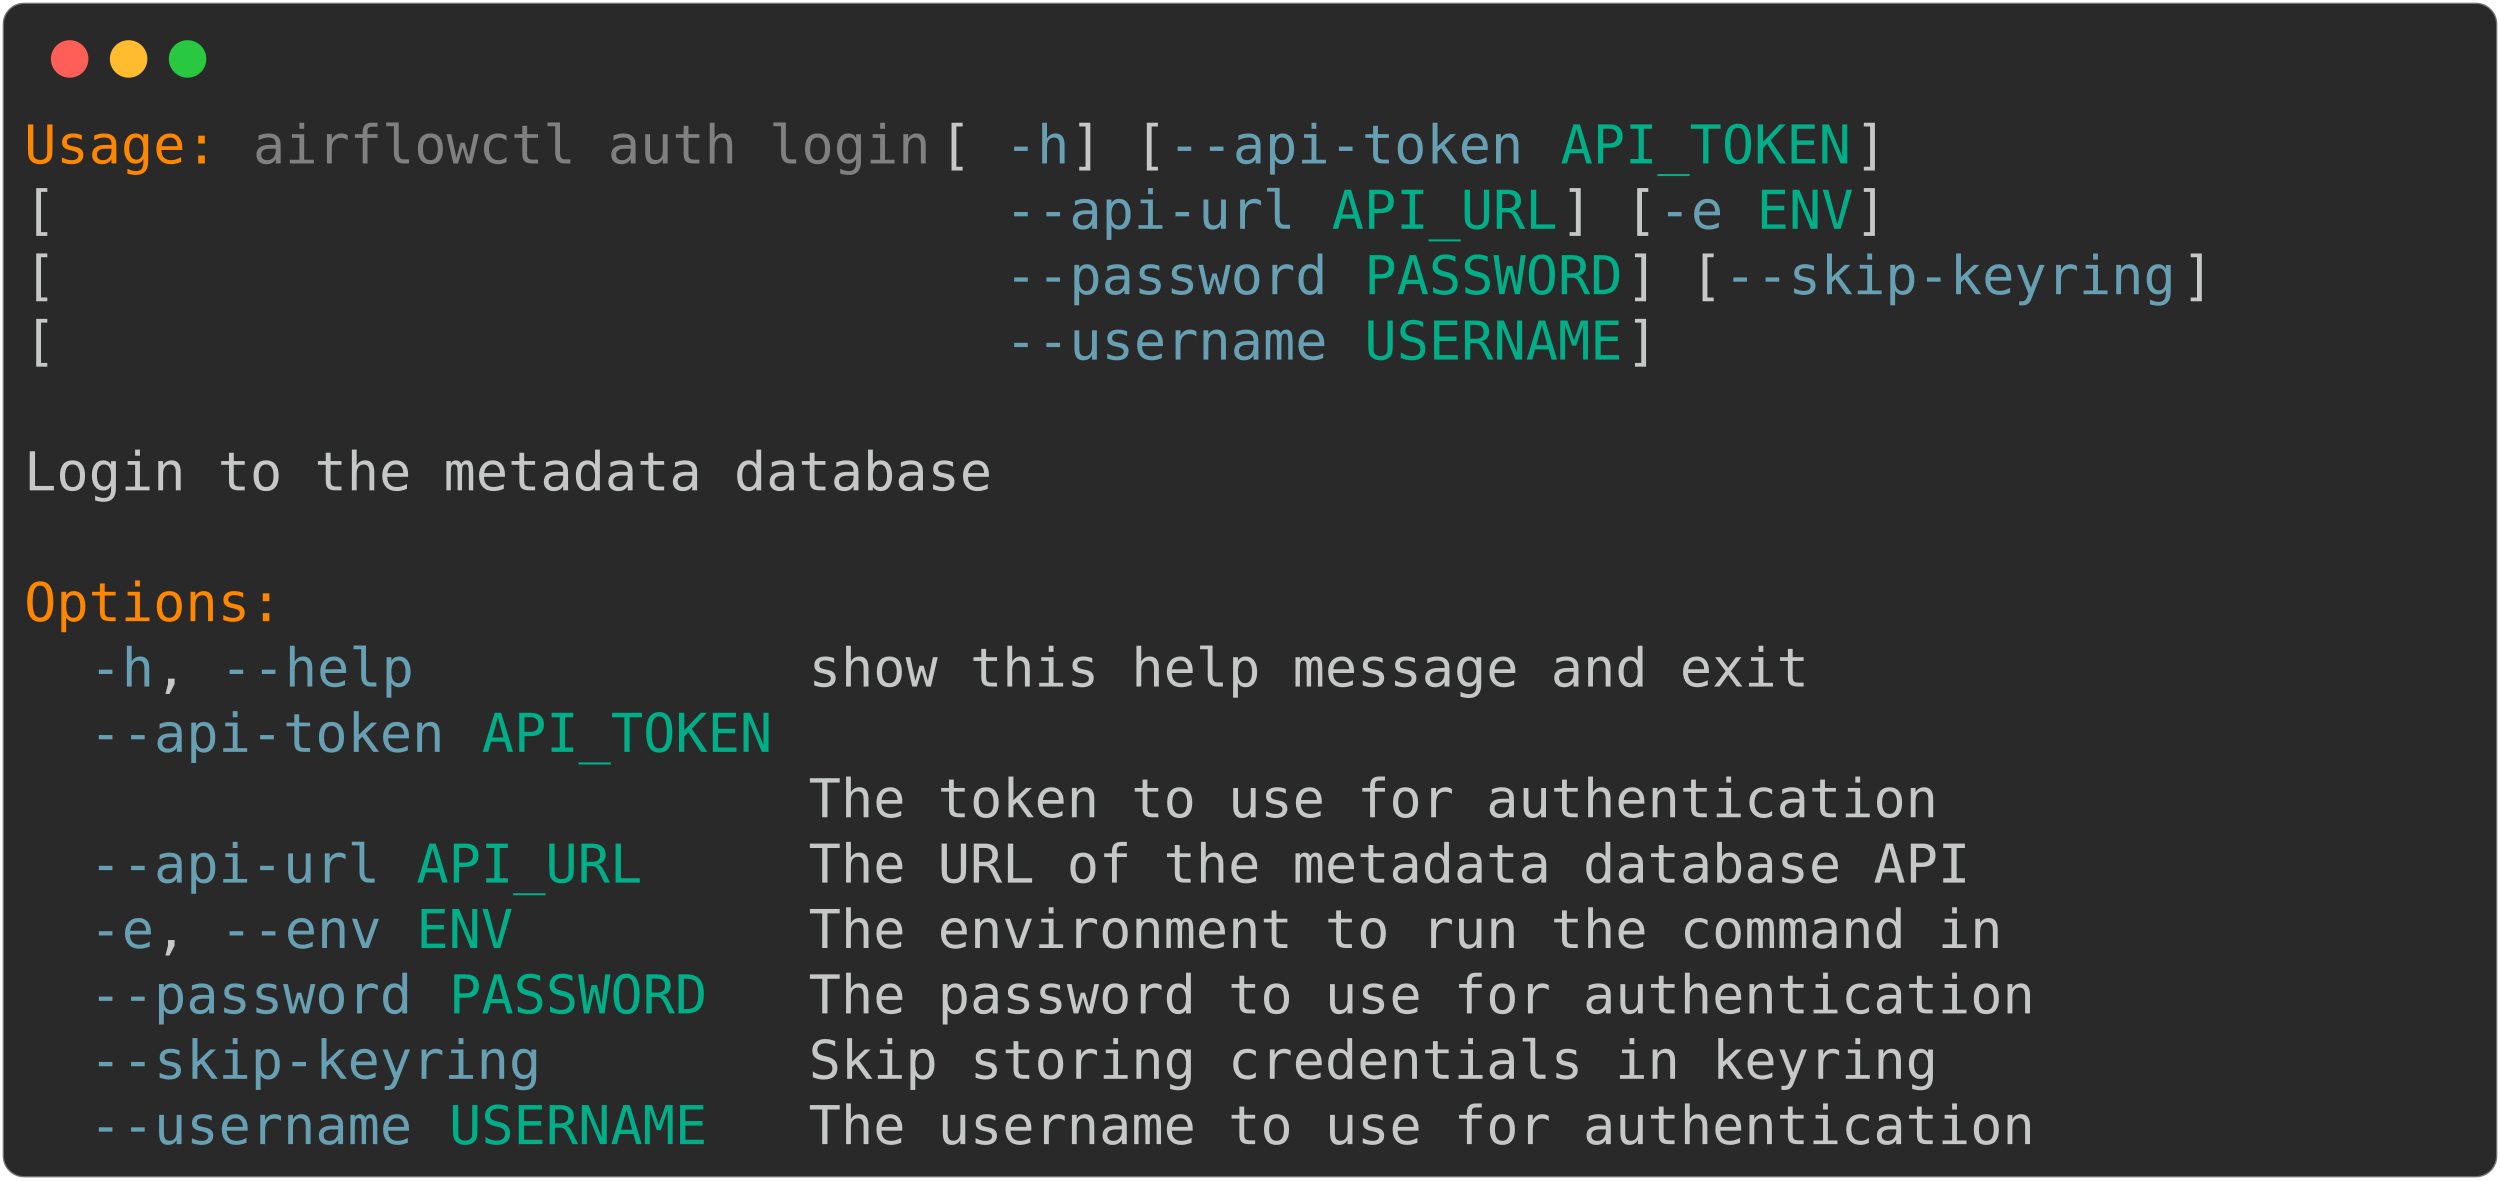
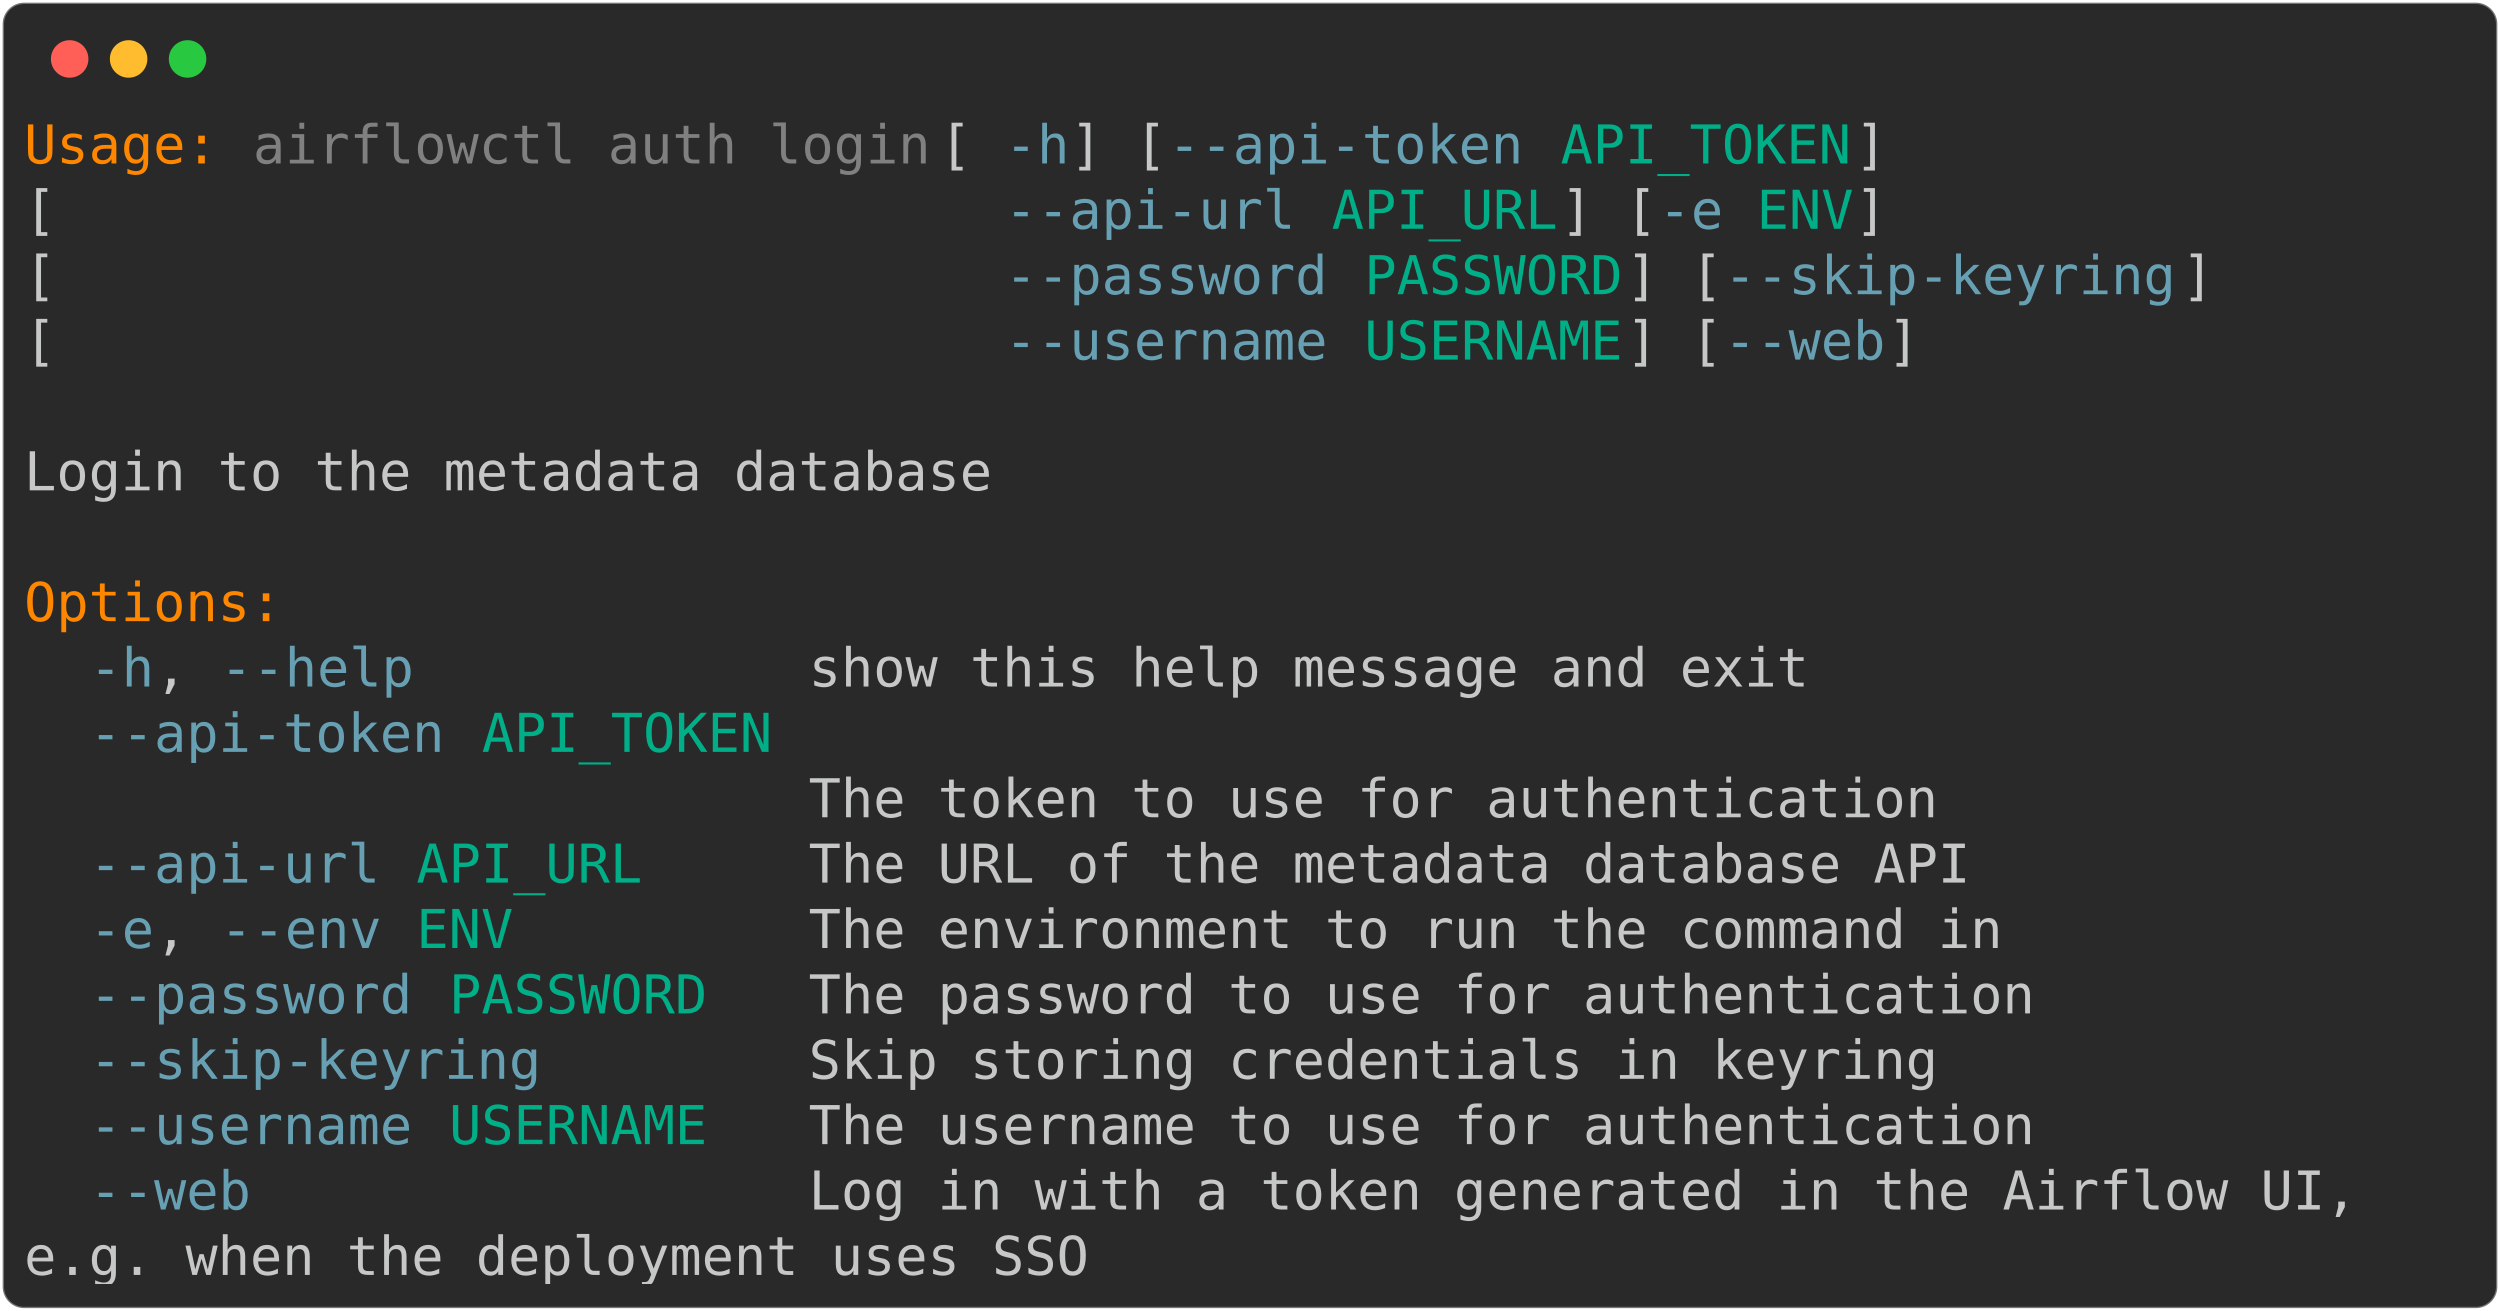
- <svg xmlns="http://www.w3.org/2000/svg" class="rich-terminal" viewBox="0 0 933 440.4">
+ <svg xmlns="http://www.w3.org/2000/svg" class="rich-terminal" viewBox="0 0 933 489.2">
  <style>

    @font-face {
        font-family: "Fira Code";
        src: local("FiraCode-Regular"),
                url("https://cdnjs.cloudflare.com/ajax/libs/firacode/6.2.0/woff2/FiraCode-Regular.woff2") format("woff2"),
                url("https://cdnjs.cloudflare.com/ajax/libs/firacode/6.2.0/woff/FiraCode-Regular.woff") format("woff");
        font-style: normal;
        font-weight: 400;
    }
    @font-face {
        font-family: "Fira Code";
        src: local("FiraCode-Bold"),
                url("https://cdnjs.cloudflare.com/ajax/libs/firacode/6.2.0/woff2/FiraCode-Bold.woff2") format("woff2"),
                url("https://cdnjs.cloudflare.com/ajax/libs/firacode/6.2.0/woff/FiraCode-Bold.woff") format("woff");
        font-style: bold;
        font-weight: 700;
    }

-     .terminal-2514228680-matrix {
+     .terminal-1511238135-matrix {
        font-family: Fira Code, monospace;
        font-size: 20px;
        line-height: 24.4px;
        font-variant-east-asian: full-width;
    }

-     .terminal-2514228680-title {
+     .terminal-1511238135-title {
        font-size: 18px;
        font-weight: bold;
        font-family: arial;
    }

-     .terminal-2514228680-r1 { fill: #ff8700 }
- .terminal-2514228680-r2 { fill: #c5c8c6 }
- .terminal-2514228680-r3 { fill: #808080 }
- .terminal-2514228680-r4 { fill: #68a0b3 }
- .terminal-2514228680-r5 { fill: #00af87 }
+     .terminal-1511238135-r1 { fill: #ff8700 }
+ .terminal-1511238135-r2 { fill: #c5c8c6 }
+ .terminal-1511238135-r3 { fill: #808080 }
+ .terminal-1511238135-r4 { fill: #68a0b3 }
+ .terminal-1511238135-r5 { fill: #00af87 }
    </style>
  <defs>
-     <clipPath id="terminal-2514228680-clip-terminal">
-       <rect x="0" y="0" width="914.0" height="389.4" />
+     <clipPath id="terminal-1511238135-clip-terminal">
+       <rect x="0" y="0" width="914.0" height="438.2" />
    </clipPath>
-     <clipPath id="terminal-2514228680-line-0">
+     <clipPath id="terminal-1511238135-line-0">
      <rect x="0" y="1.5" width="915" height="24.65" />
    </clipPath>
-     <clipPath id="terminal-2514228680-line-1">
+     <clipPath id="terminal-1511238135-line-1">
      <rect x="0" y="25.9" width="915" height="24.65" />
    </clipPath>
-     <clipPath id="terminal-2514228680-line-2">
+     <clipPath id="terminal-1511238135-line-2">
      <rect x="0" y="50.3" width="915" height="24.65" />
    </clipPath>
-     <clipPath id="terminal-2514228680-line-3">
+     <clipPath id="terminal-1511238135-line-3">
      <rect x="0" y="74.7" width="915" height="24.65" />
    </clipPath>
-     <clipPath id="terminal-2514228680-line-4">
+     <clipPath id="terminal-1511238135-line-4">
      <rect x="0" y="99.1" width="915" height="24.65" />
    </clipPath>
-     <clipPath id="terminal-2514228680-line-5">
+     <clipPath id="terminal-1511238135-line-5">
      <rect x="0" y="123.5" width="915" height="24.65" />
    </clipPath>
-     <clipPath id="terminal-2514228680-line-6">
+     <clipPath id="terminal-1511238135-line-6">
      <rect x="0" y="147.9" width="915" height="24.65" />
    </clipPath>
-     <clipPath id="terminal-2514228680-line-7">
+     <clipPath id="terminal-1511238135-line-7">
      <rect x="0" y="172.3" width="915" height="24.65" />
    </clipPath>
-     <clipPath id="terminal-2514228680-line-8">
+     <clipPath id="terminal-1511238135-line-8">
      <rect x="0" y="196.7" width="915" height="24.65" />
    </clipPath>
-     <clipPath id="terminal-2514228680-line-9">
+     <clipPath id="terminal-1511238135-line-9">
      <rect x="0" y="221.1" width="915" height="24.65" />
    </clipPath>
-     <clipPath id="terminal-2514228680-line-10">
+     <clipPath id="terminal-1511238135-line-10">
      <rect x="0" y="245.5" width="915" height="24.65" />
    </clipPath>
-     <clipPath id="terminal-2514228680-line-11">
+     <clipPath id="terminal-1511238135-line-11">
      <rect x="0" y="269.9" width="915" height="24.65" />
    </clipPath>
-     <clipPath id="terminal-2514228680-line-12">
+     <clipPath id="terminal-1511238135-line-12">
      <rect x="0" y="294.3" width="915" height="24.65" />
    </clipPath>
-     <clipPath id="terminal-2514228680-line-13">
+     <clipPath id="terminal-1511238135-line-13">
      <rect x="0" y="318.7" width="915" height="24.65" />
    </clipPath>
-     <clipPath id="terminal-2514228680-line-14">
+     <clipPath id="terminal-1511238135-line-14">
      <rect x="0" y="343.1" width="915" height="24.65" />
    </clipPath>
+     <clipPath id="terminal-1511238135-line-15">
+       <rect x="0" y="367.5" width="915" height="24.65" />
+     </clipPath>
+     <clipPath id="terminal-1511238135-line-16">
+       <rect x="0" y="391.9" width="915" height="24.65" />
+     </clipPath>
  </defs>
-   <rect fill="#292929" stroke="rgba(255,255,255,0.35)" stroke-width="1" x="1" y="1" width="931" height="438.4" rx="8" />
+   <rect fill="#292929" stroke="rgba(255,255,255,0.35)" stroke-width="1" x="1" y="1" width="931" height="487.2" rx="8" />
  <g transform="translate(26,22)">
    <circle cx="0" cy="0" r="7" fill="#ff5f57" />
    <circle cx="22" cy="0" r="7" fill="#febc2e" />
    <circle cx="44" cy="0" r="7" fill="#28c840" />
  </g>
-   <g transform="translate(9, 41)" clip-path="url(#terminal-2514228680-clip-terminal)">
-     <g class="terminal-2514228680-matrix">
-       <text class="terminal-2514228680-r1" x="0" y="20" textLength="73.2" clip-path="url(#terminal-2514228680-line-0)">Usage:</text>
-       <text class="terminal-2514228680-r3" x="85.4" y="20" textLength="256.2" clip-path="url(#terminal-2514228680-line-0)">airflowctl auth login</text>
-       <text class="terminal-2514228680-r2" x="341.6" y="20" textLength="24.4" clip-path="url(#terminal-2514228680-line-0)"> [</text>
-       <text class="terminal-2514228680-r4" x="366" y="20" textLength="24.4" clip-path="url(#terminal-2514228680-line-0)">-h</text>
-       <text class="terminal-2514228680-r2" x="390.4" y="20" textLength="36.6" clip-path="url(#terminal-2514228680-line-0)">] [</text>
-       <text class="terminal-2514228680-r4" x="427" y="20" textLength="134.2" clip-path="url(#terminal-2514228680-line-0)">--api-token</text>
-       <text class="terminal-2514228680-r5" x="573.4" y="20" textLength="109.8" clip-path="url(#terminal-2514228680-line-0)">API_TOKEN</text>
-       <text class="terminal-2514228680-r2" x="683.2" y="20" textLength="12.2" clip-path="url(#terminal-2514228680-line-0)">]</text>
-       <text class="terminal-2514228680-r2" x="915" y="20" textLength="12.2" clip-path="url(#terminal-2514228680-line-0)">
+   <g transform="translate(9, 41)" clip-path="url(#terminal-1511238135-clip-terminal)">
+     <g class="terminal-1511238135-matrix">
+       <text class="terminal-1511238135-r1" x="0" y="20" textLength="73.2" clip-path="url(#terminal-1511238135-line-0)">Usage:</text>
+       <text class="terminal-1511238135-r3" x="85.4" y="20" textLength="256.2" clip-path="url(#terminal-1511238135-line-0)">airflowctl auth login</text>
+       <text class="terminal-1511238135-r2" x="341.6" y="20" textLength="24.4" clip-path="url(#terminal-1511238135-line-0)"> [</text>
+       <text class="terminal-1511238135-r4" x="366" y="20" textLength="24.4" clip-path="url(#terminal-1511238135-line-0)">-h</text>
+       <text class="terminal-1511238135-r2" x="390.4" y="20" textLength="36.6" clip-path="url(#terminal-1511238135-line-0)">] [</text>
+       <text class="terminal-1511238135-r4" x="427" y="20" textLength="134.2" clip-path="url(#terminal-1511238135-line-0)">--api-token</text>
+       <text class="terminal-1511238135-r5" x="573.4" y="20" textLength="109.8" clip-path="url(#terminal-1511238135-line-0)">API_TOKEN</text>
+       <text class="terminal-1511238135-r2" x="683.2" y="20" textLength="12.2" clip-path="url(#terminal-1511238135-line-0)">]</text>
+       <text class="terminal-1511238135-r2" x="915" y="20" textLength="12.2" clip-path="url(#terminal-1511238135-line-0)">
</text>
-       <text class="terminal-2514228680-r2" x="0" y="44.4" textLength="366" clip-path="url(#terminal-2514228680-line-1)">                             [</text>
-       <text class="terminal-2514228680-r4" x="366" y="44.4" textLength="109.8" clip-path="url(#terminal-2514228680-line-1)">--api-url</text>
-       <text class="terminal-2514228680-r5" x="488" y="44.4" textLength="85.4" clip-path="url(#terminal-2514228680-line-1)">API_URL</text>
-       <text class="terminal-2514228680-r2" x="573.4" y="44.4" textLength="36.6" clip-path="url(#terminal-2514228680-line-1)">] [</text>
-       <text class="terminal-2514228680-r4" x="610" y="44.4" textLength="24.4" clip-path="url(#terminal-2514228680-line-1)">-e</text>
-       <text class="terminal-2514228680-r5" x="646.6" y="44.4" textLength="36.6" clip-path="url(#terminal-2514228680-line-1)">ENV</text>
-       <text class="terminal-2514228680-r2" x="683.2" y="44.4" textLength="12.2" clip-path="url(#terminal-2514228680-line-1)">]</text>
-       <text class="terminal-2514228680-r2" x="915" y="44.4" textLength="12.2" clip-path="url(#terminal-2514228680-line-1)">
+       <text class="terminal-1511238135-r2" x="0" y="44.4" textLength="366" clip-path="url(#terminal-1511238135-line-1)">                             [</text>
+       <text class="terminal-1511238135-r4" x="366" y="44.4" textLength="109.8" clip-path="url(#terminal-1511238135-line-1)">--api-url</text>
+       <text class="terminal-1511238135-r5" x="488" y="44.4" textLength="85.4" clip-path="url(#terminal-1511238135-line-1)">API_URL</text>
+       <text class="terminal-1511238135-r2" x="573.4" y="44.4" textLength="36.6" clip-path="url(#terminal-1511238135-line-1)">] [</text>
+       <text class="terminal-1511238135-r4" x="610" y="44.4" textLength="24.4" clip-path="url(#terminal-1511238135-line-1)">-e</text>
+       <text class="terminal-1511238135-r5" x="646.6" y="44.4" textLength="36.6" clip-path="url(#terminal-1511238135-line-1)">ENV</text>
+       <text class="terminal-1511238135-r2" x="683.2" y="44.4" textLength="12.2" clip-path="url(#terminal-1511238135-line-1)">]</text>
+       <text class="terminal-1511238135-r2" x="915" y="44.4" textLength="12.2" clip-path="url(#terminal-1511238135-line-1)">
</text>
-       <text class="terminal-2514228680-r2" x="0" y="68.8" textLength="366" clip-path="url(#terminal-2514228680-line-2)">                             [</text>
-       <text class="terminal-2514228680-r4" x="366" y="68.8" textLength="122" clip-path="url(#terminal-2514228680-line-2)">--password</text>
-       <text class="terminal-2514228680-r5" x="500.2" y="68.8" textLength="97.6" clip-path="url(#terminal-2514228680-line-2)">PASSWORD</text>
-       <text class="terminal-2514228680-r2" x="597.8" y="68.8" textLength="36.6" clip-path="url(#terminal-2514228680-line-2)">] [</text>
-       <text class="terminal-2514228680-r4" x="634.4" y="68.8" textLength="170.8" clip-path="url(#terminal-2514228680-line-2)">--skip-keyring</text>
-       <text class="terminal-2514228680-r2" x="805.2" y="68.8" textLength="12.2" clip-path="url(#terminal-2514228680-line-2)">]</text>
-       <text class="terminal-2514228680-r2" x="915" y="68.8" textLength="12.2" clip-path="url(#terminal-2514228680-line-2)">
+       <text class="terminal-1511238135-r2" x="0" y="68.8" textLength="366" clip-path="url(#terminal-1511238135-line-2)">                             [</text>
+       <text class="terminal-1511238135-r4" x="366" y="68.8" textLength="122" clip-path="url(#terminal-1511238135-line-2)">--password</text>
+       <text class="terminal-1511238135-r5" x="500.2" y="68.8" textLength="97.6" clip-path="url(#terminal-1511238135-line-2)">PASSWORD</text>
+       <text class="terminal-1511238135-r2" x="597.8" y="68.8" textLength="36.6" clip-path="url(#terminal-1511238135-line-2)">] [</text>
+       <text class="terminal-1511238135-r4" x="634.4" y="68.8" textLength="170.8" clip-path="url(#terminal-1511238135-line-2)">--skip-keyring</text>
+       <text class="terminal-1511238135-r2" x="805.2" y="68.8" textLength="12.2" clip-path="url(#terminal-1511238135-line-2)">]</text>
+       <text class="terminal-1511238135-r2" x="915" y="68.8" textLength="12.2" clip-path="url(#terminal-1511238135-line-2)">
</text>
-       <text class="terminal-2514228680-r2" x="0" y="93.2" textLength="366" clip-path="url(#terminal-2514228680-line-3)">                             [</text>
-       <text class="terminal-2514228680-r4" x="366" y="93.2" textLength="122" clip-path="url(#terminal-2514228680-line-3)">--username</text>
-       <text class="terminal-2514228680-r5" x="500.2" y="93.2" textLength="97.6" clip-path="url(#terminal-2514228680-line-3)">USERNAME</text>
-       <text class="terminal-2514228680-r2" x="597.8" y="93.2" textLength="12.2" clip-path="url(#terminal-2514228680-line-3)">]</text>
-       <text class="terminal-2514228680-r2" x="915" y="93.2" textLength="12.2" clip-path="url(#terminal-2514228680-line-3)">
+       <text class="terminal-1511238135-r2" x="0" y="93.2" textLength="366" clip-path="url(#terminal-1511238135-line-3)">                             [</text>
+       <text class="terminal-1511238135-r4" x="366" y="93.2" textLength="122" clip-path="url(#terminal-1511238135-line-3)">--username</text>
+       <text class="terminal-1511238135-r5" x="500.2" y="93.2" textLength="97.6" clip-path="url(#terminal-1511238135-line-3)">USERNAME</text>
+       <text class="terminal-1511238135-r2" x="597.8" y="93.2" textLength="36.6" clip-path="url(#terminal-1511238135-line-3)">] [</text>
+       <text class="terminal-1511238135-r4" x="634.4" y="93.2" textLength="61" clip-path="url(#terminal-1511238135-line-3)">--web</text>
+       <text class="terminal-1511238135-r2" x="695.4" y="93.2" textLength="12.2" clip-path="url(#terminal-1511238135-line-3)">]</text>
+       <text class="terminal-1511238135-r2" x="915" y="93.2" textLength="12.2" clip-path="url(#terminal-1511238135-line-3)">
</text>
-       <text class="terminal-2514228680-r2" x="915" y="117.6" textLength="12.2" clip-path="url(#terminal-2514228680-line-4)">
+       <text class="terminal-1511238135-r2" x="915" y="117.6" textLength="12.2" clip-path="url(#terminal-1511238135-line-4)">
</text>
-       <text class="terminal-2514228680-r2" x="0" y="142" textLength="366" clip-path="url(#terminal-2514228680-line-5)">Login to the metadata database</text>
-       <text class="terminal-2514228680-r2" x="915" y="142" textLength="12.2" clip-path="url(#terminal-2514228680-line-5)">
+       <text class="terminal-1511238135-r2" x="0" y="142" textLength="366" clip-path="url(#terminal-1511238135-line-5)">Login to the metadata database</text>
+       <text class="terminal-1511238135-r2" x="915" y="142" textLength="12.2" clip-path="url(#terminal-1511238135-line-5)">
</text>
-       <text class="terminal-2514228680-r2" x="915" y="166.4" textLength="12.2" clip-path="url(#terminal-2514228680-line-6)">
+       <text class="terminal-1511238135-r2" x="915" y="166.4" textLength="12.2" clip-path="url(#terminal-1511238135-line-6)">
</text>
-       <text class="terminal-2514228680-r1" x="0" y="190.8" textLength="97.6" clip-path="url(#terminal-2514228680-line-7)">Options:</text>
-       <text class="terminal-2514228680-r2" x="915" y="190.8" textLength="12.2" clip-path="url(#terminal-2514228680-line-7)">
+       <text class="terminal-1511238135-r1" x="0" y="190.8" textLength="97.6" clip-path="url(#terminal-1511238135-line-7)">Options:</text>
+       <text class="terminal-1511238135-r2" x="915" y="190.8" textLength="12.2" clip-path="url(#terminal-1511238135-line-7)">
</text>
-       <text class="terminal-2514228680-r4" x="24.4" y="215.2" textLength="24.4" clip-path="url(#terminal-2514228680-line-8)">-h</text>
-       <text class="terminal-2514228680-r2" x="48.8" y="215.2" textLength="24.4" clip-path="url(#terminal-2514228680-line-8)">, </text>
-       <text class="terminal-2514228680-r4" x="73.2" y="215.2" textLength="73.2" clip-path="url(#terminal-2514228680-line-8)">--help</text>
-       <text class="terminal-2514228680-r2" x="292.8" y="215.2" textLength="378.2" clip-path="url(#terminal-2514228680-line-8)">show this help message and exit</text>
-       <text class="terminal-2514228680-r2" x="915" y="215.2" textLength="12.2" clip-path="url(#terminal-2514228680-line-8)">
+       <text class="terminal-1511238135-r4" x="24.4" y="215.2" textLength="24.4" clip-path="url(#terminal-1511238135-line-8)">-h</text>
+       <text class="terminal-1511238135-r2" x="48.8" y="215.2" textLength="24.4" clip-path="url(#terminal-1511238135-line-8)">, </text>
+       <text class="terminal-1511238135-r4" x="73.2" y="215.2" textLength="73.2" clip-path="url(#terminal-1511238135-line-8)">--help</text>
+       <text class="terminal-1511238135-r2" x="292.8" y="215.2" textLength="378.2" clip-path="url(#terminal-1511238135-line-8)">show this help message and exit</text>
+       <text class="terminal-1511238135-r2" x="915" y="215.2" textLength="12.2" clip-path="url(#terminal-1511238135-line-8)">
</text>
-       <text class="terminal-2514228680-r4" x="24.4" y="239.6" textLength="134.2" clip-path="url(#terminal-2514228680-line-9)">--api-token</text>
-       <text class="terminal-2514228680-r5" x="170.8" y="239.6" textLength="109.8" clip-path="url(#terminal-2514228680-line-9)">API_TOKEN</text>
-       <text class="terminal-2514228680-r2" x="915" y="239.6" textLength="12.2" clip-path="url(#terminal-2514228680-line-9)">
+       <text class="terminal-1511238135-r4" x="24.4" y="239.6" textLength="134.2" clip-path="url(#terminal-1511238135-line-9)">--api-token</text>
+       <text class="terminal-1511238135-r5" x="170.8" y="239.6" textLength="109.8" clip-path="url(#terminal-1511238135-line-9)">API_TOKEN</text>
+       <text class="terminal-1511238135-r2" x="915" y="239.6" textLength="12.2" clip-path="url(#terminal-1511238135-line-9)">
</text>
-       <text class="terminal-2514228680-r2" x="292.8" y="264" textLength="427" clip-path="url(#terminal-2514228680-line-10)">The token to use for authentication</text>
-       <text class="terminal-2514228680-r2" x="915" y="264" textLength="12.2" clip-path="url(#terminal-2514228680-line-10)">
+       <text class="terminal-1511238135-r2" x="292.8" y="264" textLength="427" clip-path="url(#terminal-1511238135-line-10)">The token to use for authentication</text>
+       <text class="terminal-1511238135-r2" x="915" y="264" textLength="12.2" clip-path="url(#terminal-1511238135-line-10)">
</text>
-       <text class="terminal-2514228680-r4" x="24.4" y="288.4" textLength="109.8" clip-path="url(#terminal-2514228680-line-11)">--api-url</text>
-       <text class="terminal-2514228680-r5" x="146.4" y="288.4" textLength="85.4" clip-path="url(#terminal-2514228680-line-11)">API_URL</text>
-       <text class="terminal-2514228680-r2" x="292.8" y="288.4" textLength="439.2" clip-path="url(#terminal-2514228680-line-11)">The URL of the metadata database API</text>
-       <text class="terminal-2514228680-r2" x="915" y="288.4" textLength="12.2" clip-path="url(#terminal-2514228680-line-11)">
+       <text class="terminal-1511238135-r4" x="24.4" y="288.4" textLength="109.8" clip-path="url(#terminal-1511238135-line-11)">--api-url</text>
+       <text class="terminal-1511238135-r5" x="146.4" y="288.4" textLength="85.4" clip-path="url(#terminal-1511238135-line-11)">API_URL</text>
+       <text class="terminal-1511238135-r2" x="292.8" y="288.4" textLength="439.2" clip-path="url(#terminal-1511238135-line-11)">The URL of the metadata database API</text>
+       <text class="terminal-1511238135-r2" x="915" y="288.4" textLength="12.2" clip-path="url(#terminal-1511238135-line-11)">
</text>
-       <text class="terminal-2514228680-r4" x="24.4" y="312.8" textLength="24.4" clip-path="url(#terminal-2514228680-line-12)">-e</text>
-       <text class="terminal-2514228680-r2" x="48.8" y="312.8" textLength="24.4" clip-path="url(#terminal-2514228680-line-12)">, </text>
-       <text class="terminal-2514228680-r4" x="73.2" y="312.8" textLength="61" clip-path="url(#terminal-2514228680-line-12)">--env</text>
-       <text class="terminal-2514228680-r5" x="146.4" y="312.8" textLength="36.6" clip-path="url(#terminal-2514228680-line-12)">ENV</text>
-       <text class="terminal-2514228680-r2" x="292.8" y="312.8" textLength="451.4" clip-path="url(#terminal-2514228680-line-12)">The environment to run the command in</text>
-       <text class="terminal-2514228680-r2" x="915" y="312.8" textLength="12.2" clip-path="url(#terminal-2514228680-line-12)">
+       <text class="terminal-1511238135-r4" x="24.4" y="312.8" textLength="24.4" clip-path="url(#terminal-1511238135-line-12)">-e</text>
+       <text class="terminal-1511238135-r2" x="48.8" y="312.8" textLength="24.4" clip-path="url(#terminal-1511238135-line-12)">, </text>
+       <text class="terminal-1511238135-r4" x="73.2" y="312.8" textLength="61" clip-path="url(#terminal-1511238135-line-12)">--env</text>
+       <text class="terminal-1511238135-r5" x="146.4" y="312.8" textLength="36.6" clip-path="url(#terminal-1511238135-line-12)">ENV</text>
+       <text class="terminal-1511238135-r2" x="292.8" y="312.8" textLength="451.4" clip-path="url(#terminal-1511238135-line-12)">The environment to run the command in</text>
+       <text class="terminal-1511238135-r2" x="915" y="312.8" textLength="12.2" clip-path="url(#terminal-1511238135-line-12)">
</text>
-       <text class="terminal-2514228680-r4" x="24.4" y="337.2" textLength="122" clip-path="url(#terminal-2514228680-line-13)">--password</text>
-       <text class="terminal-2514228680-r5" x="158.6" y="337.2" textLength="97.6" clip-path="url(#terminal-2514228680-line-13)">PASSWORD</text>
-       <text class="terminal-2514228680-r2" x="292.8" y="337.2" textLength="463.6" clip-path="url(#terminal-2514228680-line-13)">The password to use for authentication</text>
-       <text class="terminal-2514228680-r2" x="915" y="337.2" textLength="12.2" clip-path="url(#terminal-2514228680-line-13)">
+       <text class="terminal-1511238135-r4" x="24.4" y="337.2" textLength="122" clip-path="url(#terminal-1511238135-line-13)">--password</text>
+       <text class="terminal-1511238135-r5" x="158.6" y="337.2" textLength="97.6" clip-path="url(#terminal-1511238135-line-13)">PASSWORD</text>
+       <text class="terminal-1511238135-r2" x="292.8" y="337.2" textLength="463.6" clip-path="url(#terminal-1511238135-line-13)">The password to use for authentication</text>
+       <text class="terminal-1511238135-r2" x="915" y="337.2" textLength="12.2" clip-path="url(#terminal-1511238135-line-13)">
</text>
-       <text class="terminal-2514228680-r4" x="24.4" y="361.6" textLength="170.8" clip-path="url(#terminal-2514228680-line-14)">--skip-keyring</text>
-       <text class="terminal-2514228680-r2" x="292.8" y="361.6" textLength="427" clip-path="url(#terminal-2514228680-line-14)">Skip storing credentials in keyring</text>
-       <text class="terminal-2514228680-r2" x="915" y="361.6" textLength="12.2" clip-path="url(#terminal-2514228680-line-14)">
+       <text class="terminal-1511238135-r4" x="24.4" y="361.6" textLength="170.8" clip-path="url(#terminal-1511238135-line-14)">--skip-keyring</text>
+       <text class="terminal-1511238135-r2" x="292.8" y="361.6" textLength="427" clip-path="url(#terminal-1511238135-line-14)">Skip storing credentials in keyring</text>
+       <text class="terminal-1511238135-r2" x="915" y="361.6" textLength="12.2" clip-path="url(#terminal-1511238135-line-14)">
</text>
-       <text class="terminal-2514228680-r4" x="24.4" y="386" textLength="122" clip-path="url(#terminal-2514228680-line-15)">--username</text>
-       <text class="terminal-2514228680-r5" x="158.6" y="386" textLength="97.6" clip-path="url(#terminal-2514228680-line-15)">USERNAME</text>
-       <text class="terminal-2514228680-r2" x="292.8" y="386" textLength="463.6" clip-path="url(#terminal-2514228680-line-15)">The username to use for authentication</text>
-       <text class="terminal-2514228680-r2" x="915" y="386" textLength="12.2" clip-path="url(#terminal-2514228680-line-15)">
+       <text class="terminal-1511238135-r4" x="24.4" y="386" textLength="122" clip-path="url(#terminal-1511238135-line-15)">--username</text>
+       <text class="terminal-1511238135-r5" x="158.6" y="386" textLength="97.6" clip-path="url(#terminal-1511238135-line-15)">USERNAME</text>
+       <text class="terminal-1511238135-r2" x="292.8" y="386" textLength="463.6" clip-path="url(#terminal-1511238135-line-15)">The username to use for authentication</text>
+       <text class="terminal-1511238135-r2" x="915" y="386" textLength="12.2" clip-path="url(#terminal-1511238135-line-15)">
+ </text>
+       <text class="terminal-1511238135-r4" x="24.4" y="410.4" textLength="61" clip-path="url(#terminal-1511238135-line-16)">--web</text>
+       <text class="terminal-1511238135-r2" x="292.8" y="410.4" textLength="597.8" clip-path="url(#terminal-1511238135-line-16)">Log in with a token generated in the Airflow UI, </text>
+       <text class="terminal-1511238135-r2" x="915" y="410.4" textLength="12.2" clip-path="url(#terminal-1511238135-line-16)">
+ </text>
+       <text class="terminal-1511238135-r2" x="0" y="434.8" textLength="402.6" clip-path="url(#terminal-1511238135-line-17)">e.g. when the deployment uses SSO</text>
+       <text class="terminal-1511238135-r2" x="915" y="434.8" textLength="12.2" clip-path="url(#terminal-1511238135-line-17)">
</text>
    </g>
  </g>
</svg>
